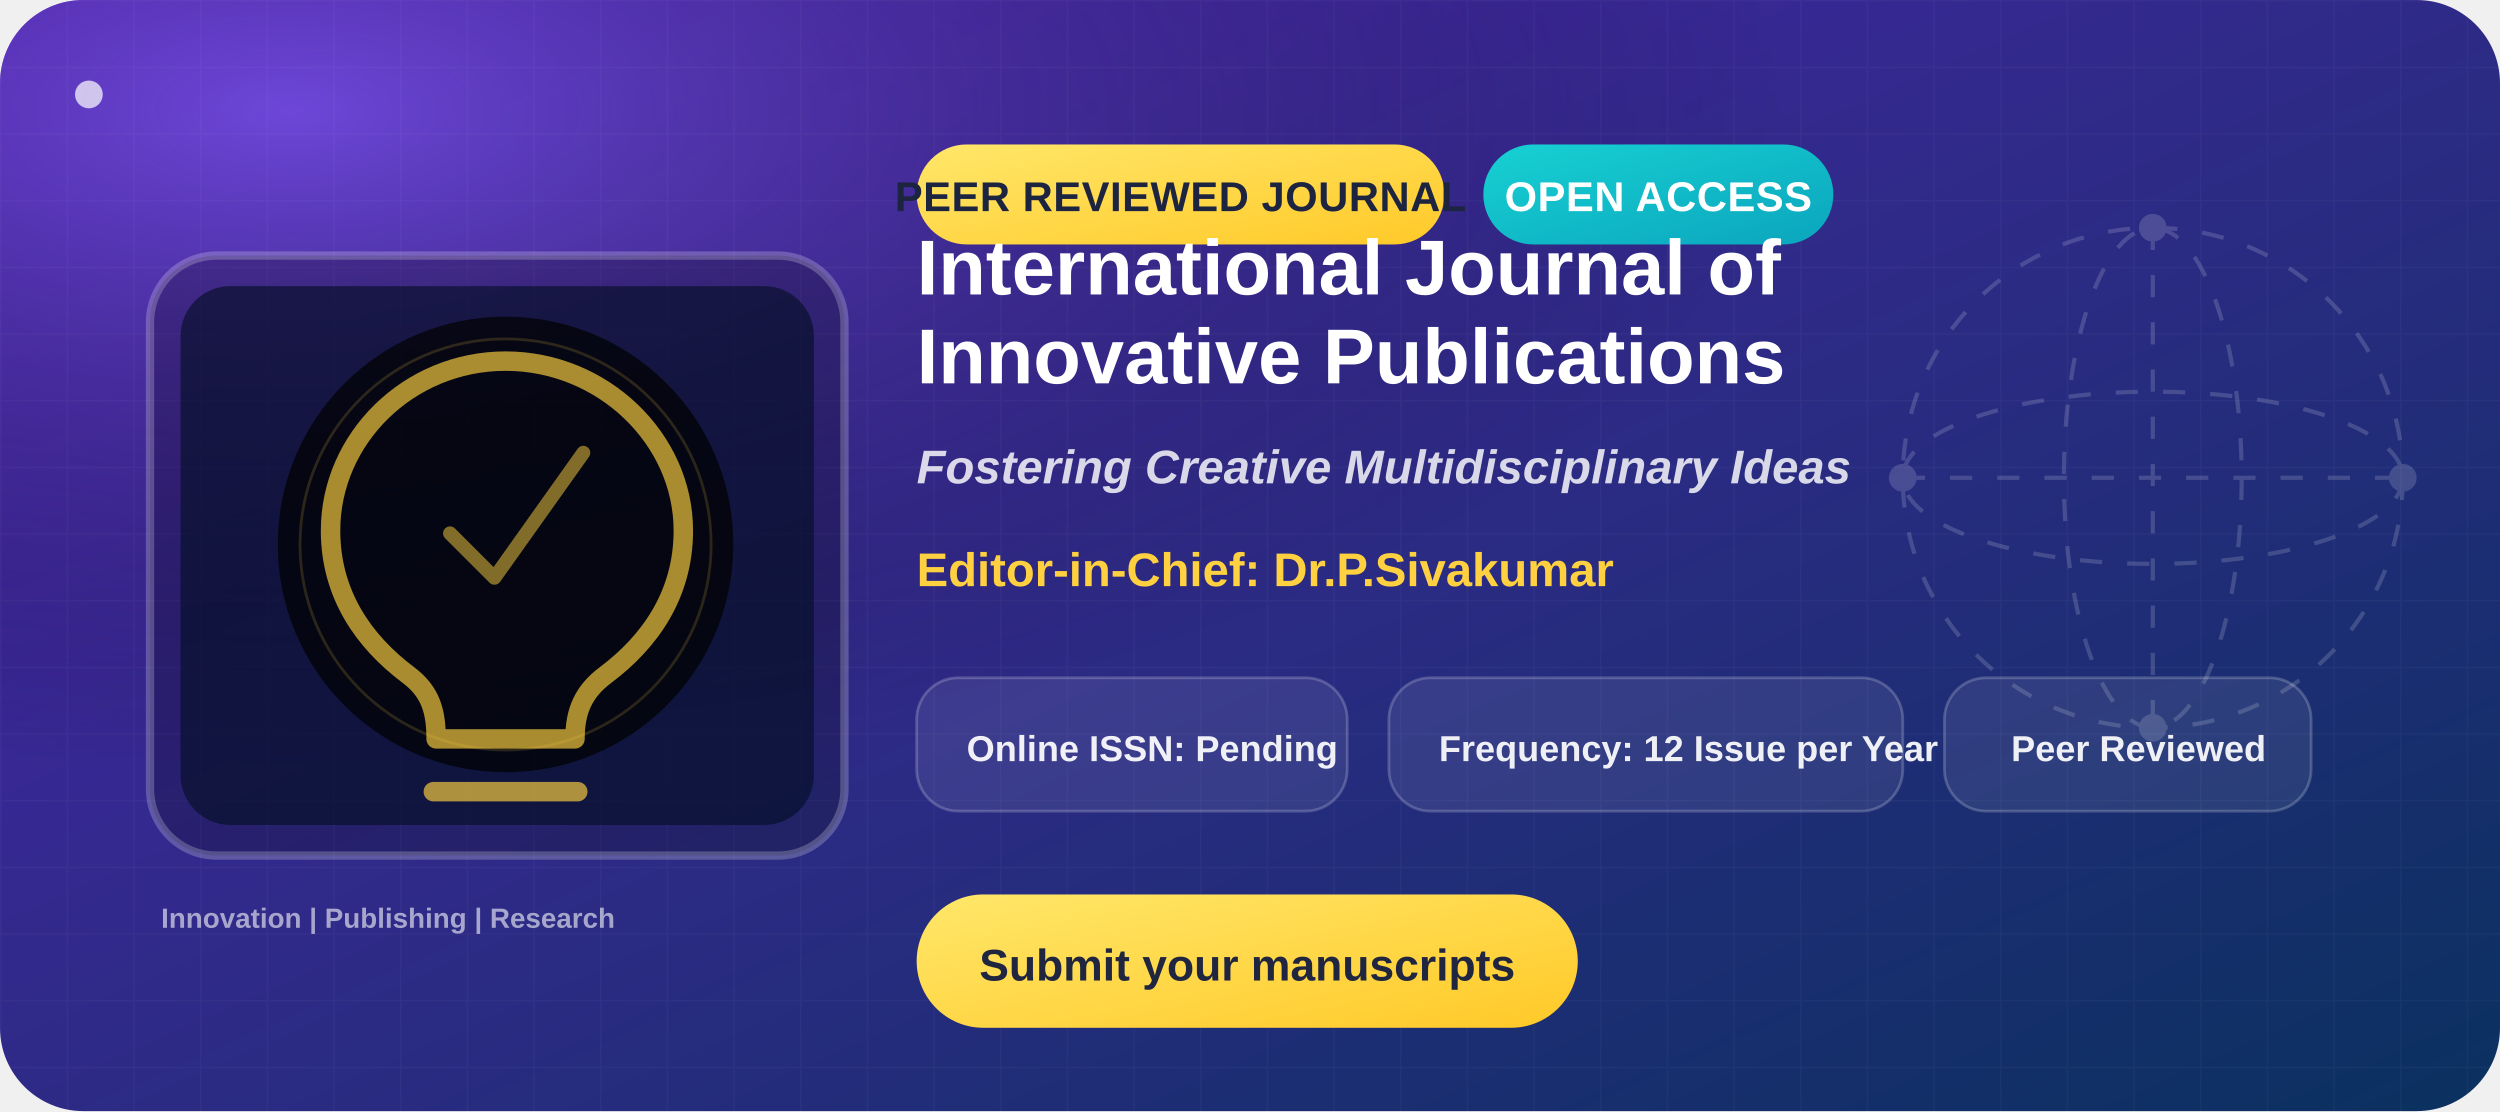
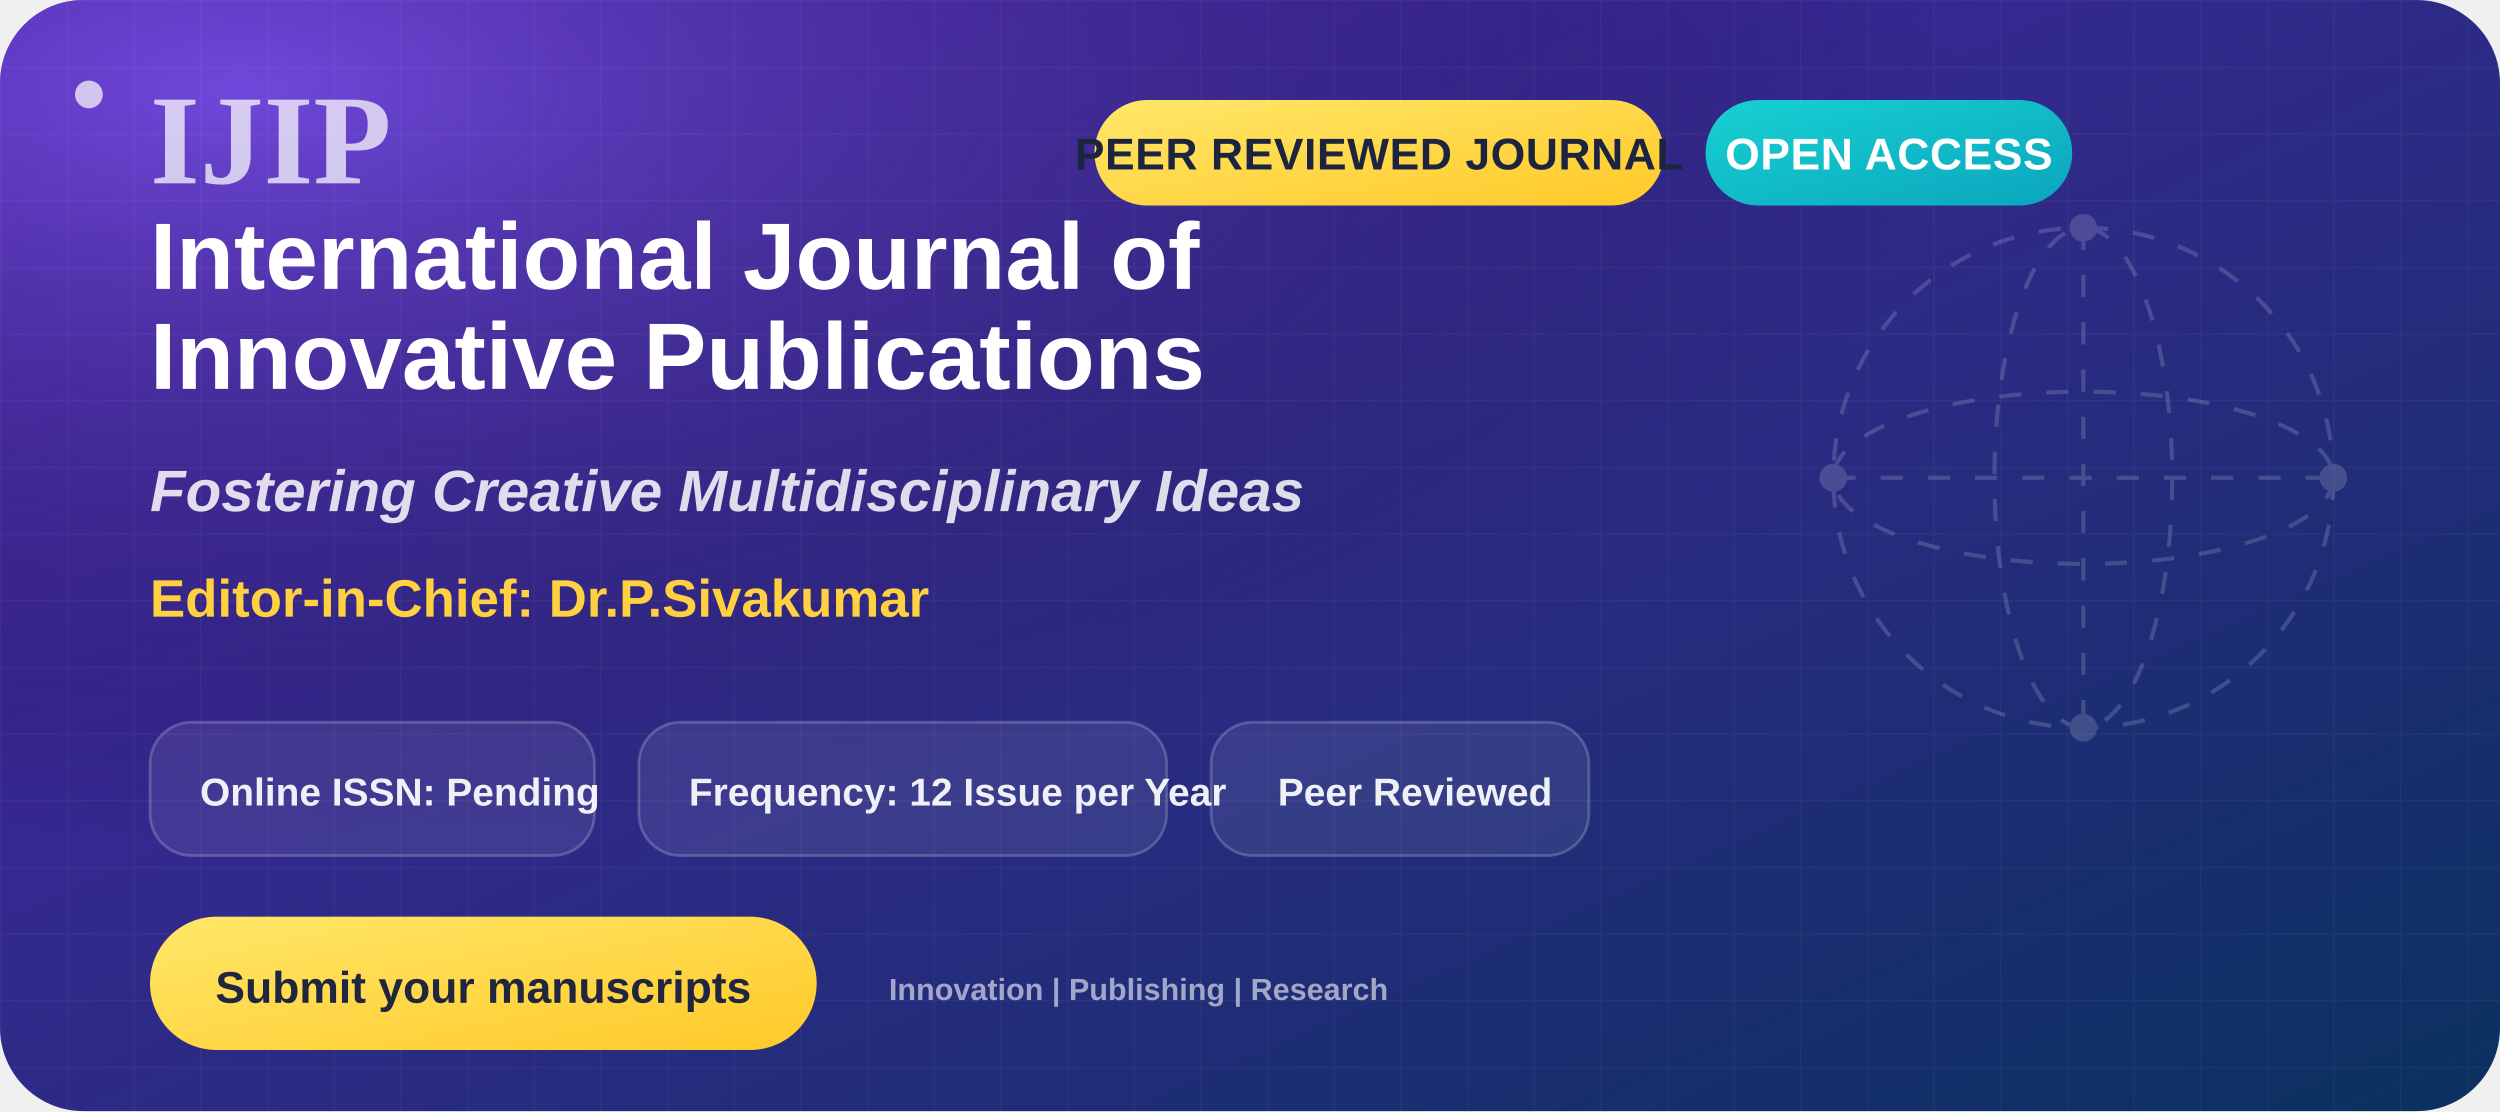
<svg xmlns="http://www.w3.org/2000/svg" viewBox="0 0 900 400" role="img" aria-labelledby="title-IJIP desc-IJIP">
  <defs>
    <linearGradient id="bg12" x1="0%" y1="0%" x2="100%" y2="100%">
      <stop offset="0%" stop-color="#4d22b2" />
      <stop offset="48%" stop-color="#2f2a88" />
      <stop offset="100%" stop-color="#0a315f" />
    </linearGradient>
-     <radialGradient id="glow12" cx="12%" cy="10%" r="60%">
-       <stop offset="0%" stop-color="#8d63ff" stop-opacity="0.55" />
+     <radialGradient id="glow12" cx="10%" cy="8%" r="68%">
+       <stop offset="0%" stop-color="#8d63ff" stop-opacity="0.58" />
      <stop offset="100%" stop-color="#000000" stop-opacity="0" />
    </radialGradient>
    <linearGradient id="gold12" x1="0%" y1="0%" x2="100%" y2="100%">
      <stop offset="0%" stop-color="#ffe76a" />
      <stop offset="100%" stop-color="#ffc928" />
    </linearGradient>
    <linearGradient id="cyan12" x1="0%" y1="0%" x2="100%" y2="100%">
      <stop offset="0%" stop-color="#17d1d3" />
      <stop offset="100%" stop-color="#0ba5bd" />
    </linearGradient>
    <pattern id="grid12" width="24" height="24" patternUnits="userSpaceOnUse">
-       <path d="M24 0H0V24" fill="none" stroke="#ffffff" stroke-opacity="0.035" stroke-width="1" />
+       <path d="M24 0H0V24" fill="none" stroke="#ffffff" stroke-opacity="0.04" stroke-width="1" />
    </pattern>
-     <style>.pill{font-family:'Outfit','Segoe UI',Arial,sans-serif;font-weight:900;font-size:15px;letter-spacing:.2px}.title{font-family:'Outfit','Segoe UI',Arial,sans-serif;font-weight:900;font-size:28px;fill:#fff;letter-spacing:0}.tagline{font-family:'Outfit','Segoe UI',Arial,sans-serif;font-style:italic;font-weight:800;font-size:17px;fill:rgba(255,255,255,.82)}.editor{font-family:'Outfit','Segoe UI',Arial,sans-serif;font-weight:900;font-size:17px;fill:#ffd140}.chip{font-family:'Outfit','Segoe UI',Arial,sans-serif;font-size:13px;font-weight:800;fill:rgba(255,255,255,.92)}.small{font-family:'Poppins','Segoe UI',Arial,sans-serif;font-size:10px;font-weight:800;fill:rgba(255,255,255,.58)}</style>
+     <style>.pill{font-family:'Outfit','Segoe UI',Arial,sans-serif;font-weight:900;font-size:16px;letter-spacing:.2px}.code{font-family:Georgia,'Times New Roman',serif;font-weight:900;font-size:46px;fill:rgba(255,255,255,.72)}.title{font-family:'Outfit','Segoe UI',Arial,sans-serif;font-weight:900;font-size:34px;fill:#fff;letter-spacing:0}.tagline{font-family:'Outfit','Segoe UI',Arial,sans-serif;font-style:italic;font-weight:800;font-size:21px;fill:rgba(255,255,255,.84)}.editor{font-family:'Outfit','Segoe UI',Arial,sans-serif;font-weight:900;font-size:19px;fill:#ffd140}.chip{font-family:'Outfit','Segoe UI',Arial,sans-serif;font-size:14px;font-weight:800;fill:rgba(255,255,255,.92)}.small{font-family:'Poppins','Segoe UI',Arial,sans-serif;font-size:11px;font-weight:800;fill:rgba(255,255,255,.58)}</style>
  </defs>
  <rect width="900" height="400" rx="30" fill="url(#bg12)" />
  <rect width="900" height="400" rx="30" fill="url(#glow12)" />
  <rect width="900" height="400" rx="30" fill="url(#grid12)" />
  <circle cx="32" cy="34" r="5" fill="#fff" opacity=".7" />
-   <g opacity=".16" transform="translate(675 64)">
+   <g opacity=".16" transform="translate(650 64)">
    <circle cx="100" cy="108" r="90" fill="none" stroke="#fff" stroke-width="1.5" stroke-dasharray="8 9" />
    <ellipse cx="100" cy="108" rx="90" ry="31" fill="none" stroke="#fff" stroke-width="1.5" stroke-dasharray="8 9" />
    <ellipse cx="100" cy="108" rx="32" ry="90" fill="none" stroke="#fff" stroke-width="1.5" stroke-dasharray="8 9" />
    <path d="M10 108h180M100 18v180" stroke="#fff" stroke-width="1.5" stroke-dasharray="8 9" />
    <circle cx="100" cy="18" r="5" fill="#fff" />
    <circle cx="100" cy="198" r="5" fill="#fff" />
    <circle cx="10" cy="108" r="5" fill="#fff" />
    <circle cx="190" cy="108" r="5" fill="#fff" />
  </g>
-   <g transform="translate(54 92)">
-     <rect x="0" y="0" width="250" height="216" rx="24" fill="rgba(0,0,0,.22)" stroke="rgba(255,255,255,.22)" stroke-width="3" />
-     <rect x="11" y="11" width="228" height="194" rx="18" fill="rgba(4,15,38,.64)" />
-     <g transform="translate(6 6)">
-       <circle cx="122" cy="98" r="82" fill="#000" opacity=".7" />
-       <circle cx="122" cy="98" r="74" fill="none" stroke="#ffd23f" stroke-opacity=".16" />
-       <path d="M122 32c-35 0-63 28-63 61 0 23 12 40 28 52 8 6 10 13 10 23h50c0-10 3-17 11-23 16-12 28-29 28-52 0-33-29-61-64-61zM96 187h52M102 168h40" fill="none" stroke="#ffd23f" stroke-linecap="round" stroke-linejoin="round" stroke-width="7" opacity="0.66" />
-       <path d="M102 94l16 16 32-45" fill="none" stroke="#ffd23f" stroke-linecap="round" stroke-linejoin="round" stroke-width="5" opacity="0.5" />
-     </g>
+   <text x="54" y="66" class="code">IJIP</text>
+   <g transform="translate(394 36)">
+     <rect x="0" y="0" width="205" height="38" rx="19" fill="url(#gold12)" />
+     <text x="102.5" y="25" text-anchor="middle" class="pill" fill="#1d2440">PEER REVIEWED JOURNAL</text>
+     <rect x="220" y="0" width="132" height="38" rx="19" fill="url(#cyan12)" />
+     <text x="286" y="25" text-anchor="middle" class="pill" fill="#fff">OPEN ACCESS</text>
  </g>
-   <g transform="translate(330 52)">
-     <rect x="0" y="0" width="190" height="36" rx="18" fill="url(#gold12)" />
-     <text x="95" y="24" text-anchor="middle" class="pill" fill="#1d2440">PEER REVIEWED JOURNAL</text>
-     <rect x="204" y="0" width="126" height="36" rx="18" fill="url(#cyan12)" />
-     <text x="267" y="24" text-anchor="middle" class="pill" fill="#fff">OPEN ACCESS</text>
+   <text x="54" y="104" class="title">International Journal of</text>
+   <text x="54" y="140" class="title">Innovative Publications</text>
+   <text x="54" y="184" class="tagline">Fostering Creative Multidisciplinary Ideas</text>
+   <text x="54" y="222" class="editor">Editor-in-Chief: Dr.P.Sivakumar</text>
+   <g transform="translate(54 260)">
+     <rect x="0" y="0" width="160" height="48" rx="15" fill="rgba(255,255,255,.08)" stroke="rgba(255,255,255,.20)" />
+     <text x="18" y="30" class="chip">Online ISSN: Pending</text>
+     <rect x="176" y="0" width="190" height="48" rx="15" fill="rgba(255,255,255,.08)" stroke="rgba(255,255,255,.20)" />
+     <text x="194" y="30" class="chip">Frequency: 12 Issue per Year</text>
+     <rect x="382" y="0" width="136" height="48" rx="15" fill="rgba(255,255,255,.08)" stroke="rgba(255,255,255,.20)" />
+     <text x="406" y="30" class="chip">Peer Reviewed</text>
  </g>
-   <text x="330" y="106" class="title">International Journal of</text>
-   <text x="330" y="138" class="title">Innovative Publications</text>
-   <text x="330" y="174" class="tagline">Fostering Creative Multidisciplinary Ideas</text>
-   <text x="330" y="211" class="editor">Editor-in-Chief: Dr.P.Sivakumar</text>
-   <g transform="translate(330 244)">
-     <rect x="0" y="0" width="155" height="48" rx="15" fill="rgba(255,255,255,.08)" stroke="rgba(255,255,255,.20)" />
-     <text x="18" y="30" class="chip">Online ISSN: Pending</text>
-     <rect x="170" y="0" width="185" height="48" rx="15" fill="rgba(255,255,255,.08)" stroke="rgba(255,255,255,.20)" />
-     <text x="188" y="30" class="chip">Frequency: 12 Issue per Year</text>
-     <rect x="370" y="0" width="132" height="48" rx="15" fill="rgba(255,255,255,.08)" stroke="rgba(255,255,255,.20)" />
-     <text x="394" y="30" class="chip">Peer Reviewed</text>
+   <g transform="translate(54 330)">
+     <rect x="0" y="0" width="240" height="48" rx="24" fill="url(#gold12)" />
+     <text x="120" y="31" text-anchor="middle" font-family="Outfit,Arial" font-size="16" font-weight="900" fill="#20263f">Submit your manuscripts</text>
  </g>
-   <g transform="translate(330 322)">
-     <rect x="0" y="0" width="238" height="48" rx="24" fill="url(#gold12)" />
-     <text x="119" y="31" text-anchor="middle" font-family="Outfit,Arial" font-size="16" font-weight="900" fill="#20263f">Submit your manuscripts</text>
-   </g>
-   <text x="58" y="334" class="small">Innovation | Publishing | Research</text>
+   <text x="320" y="360" class="small">Innovation | Publishing | Research</text>
</svg>
